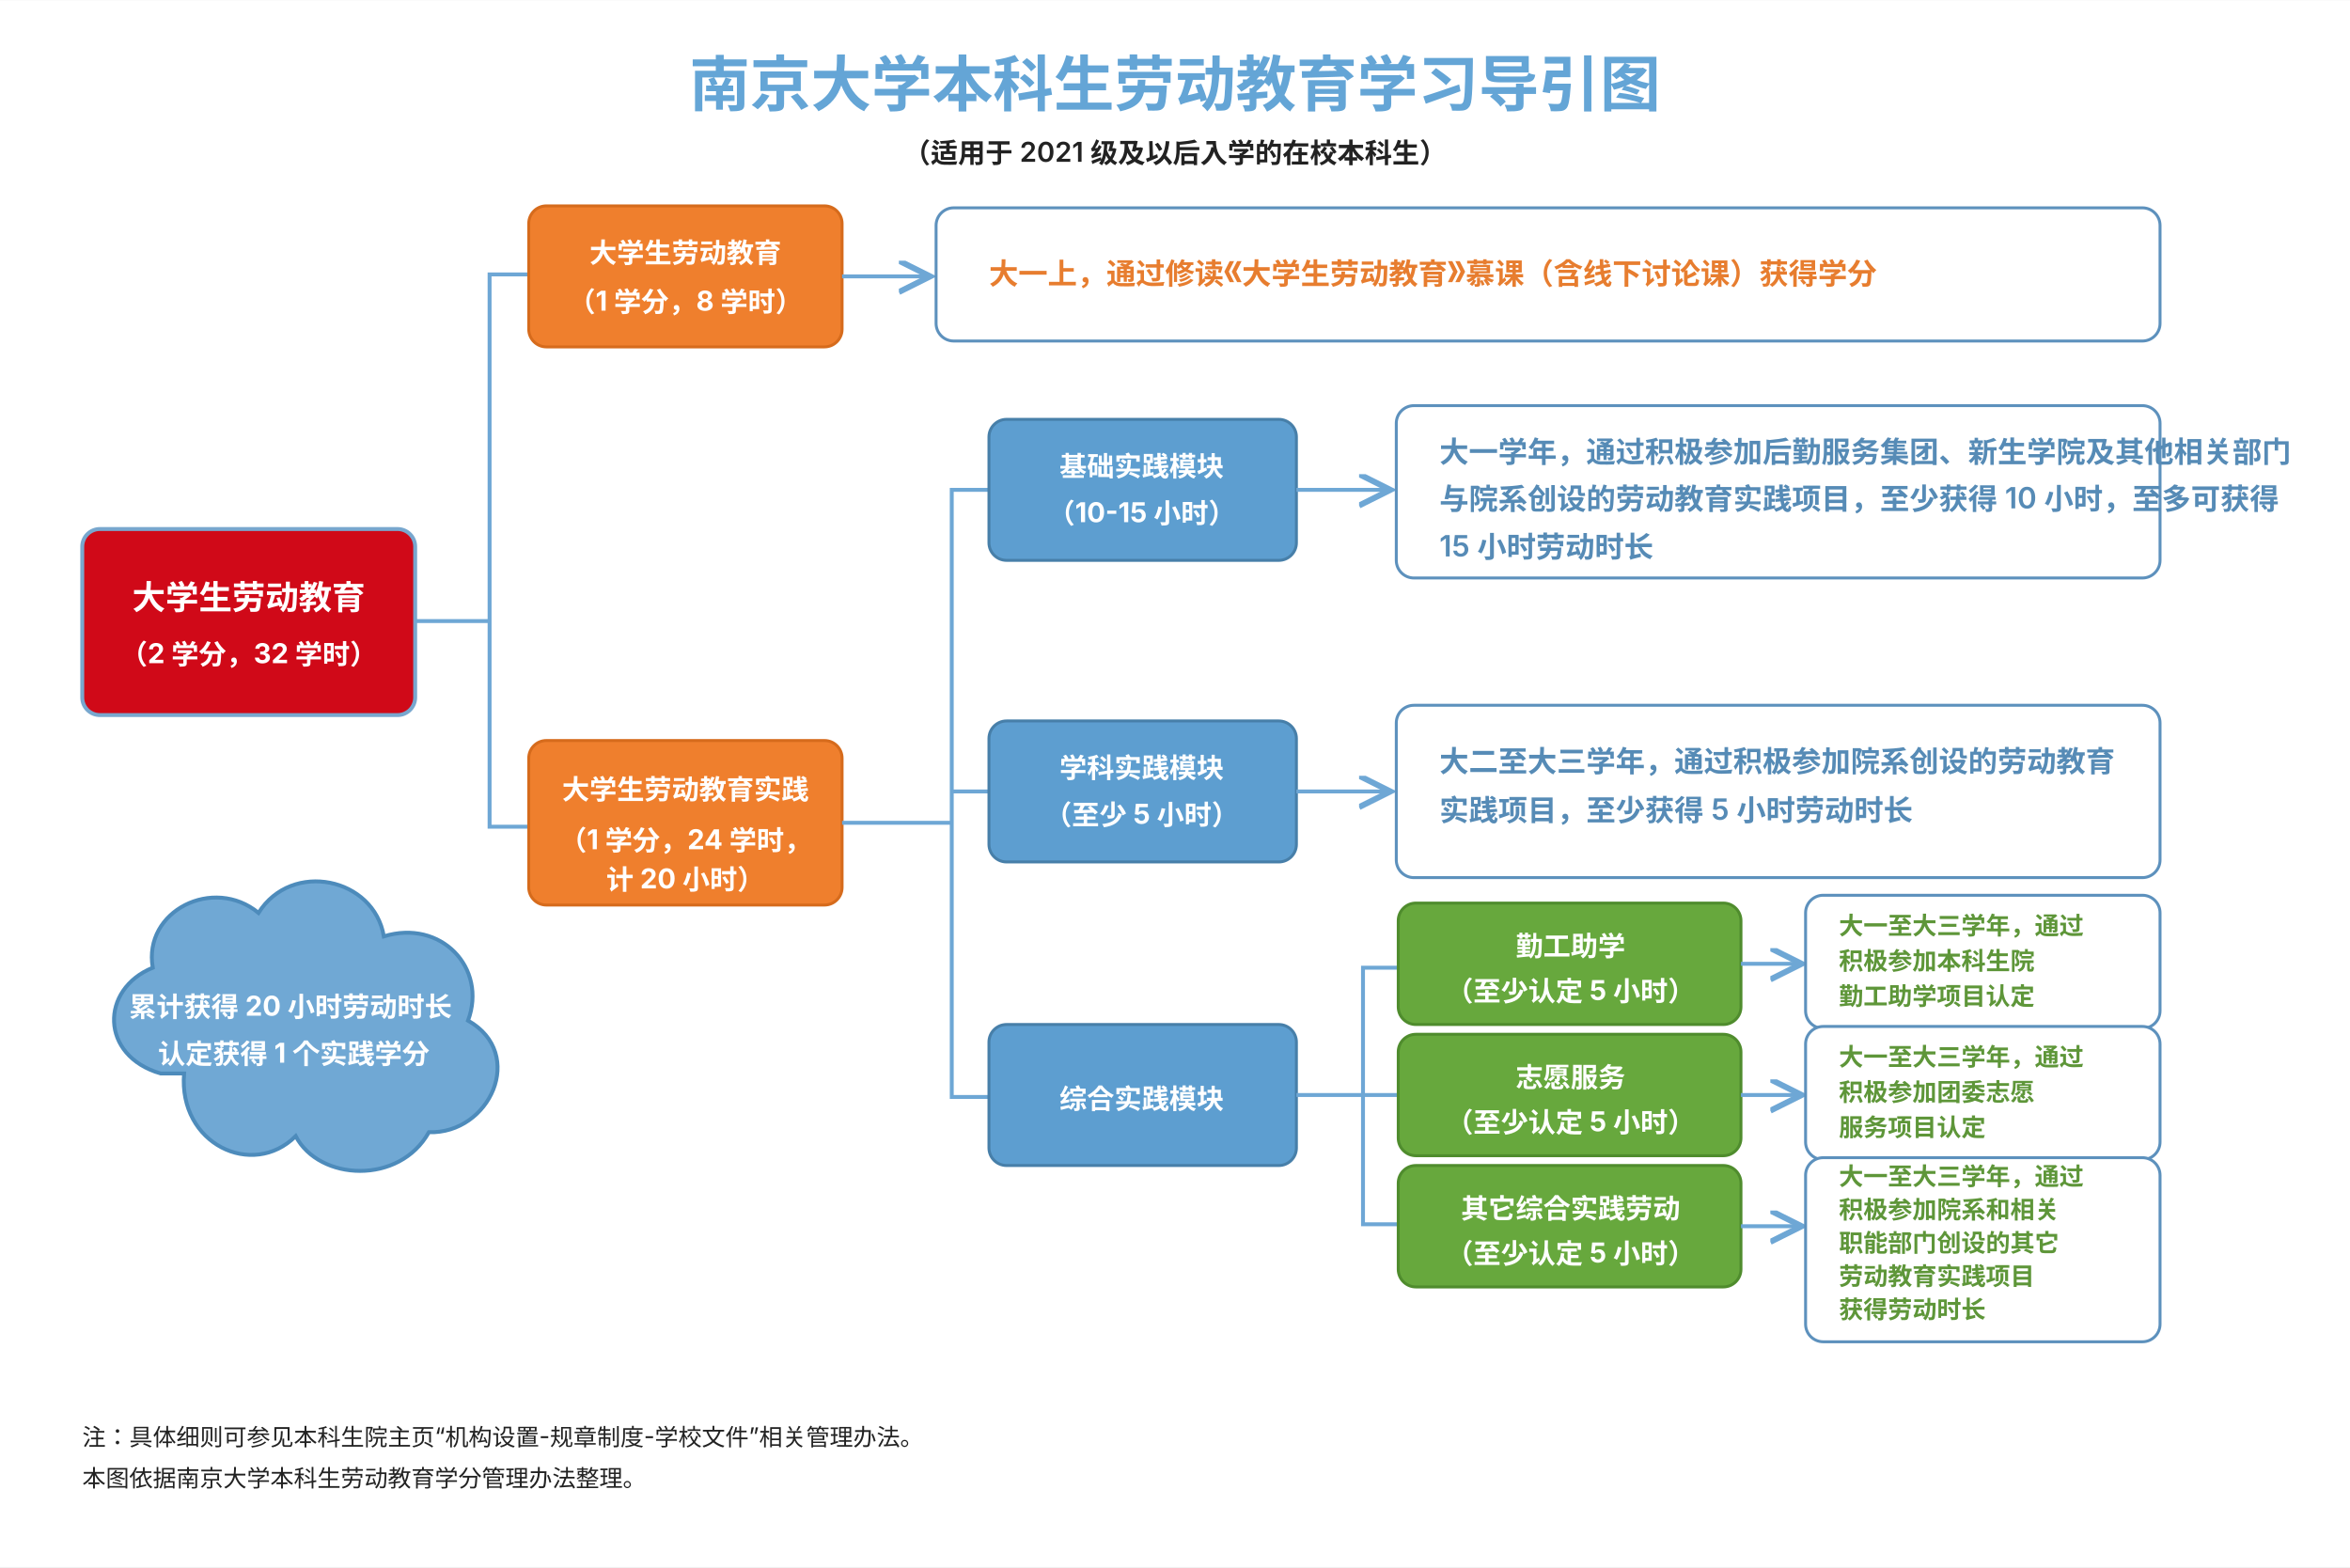
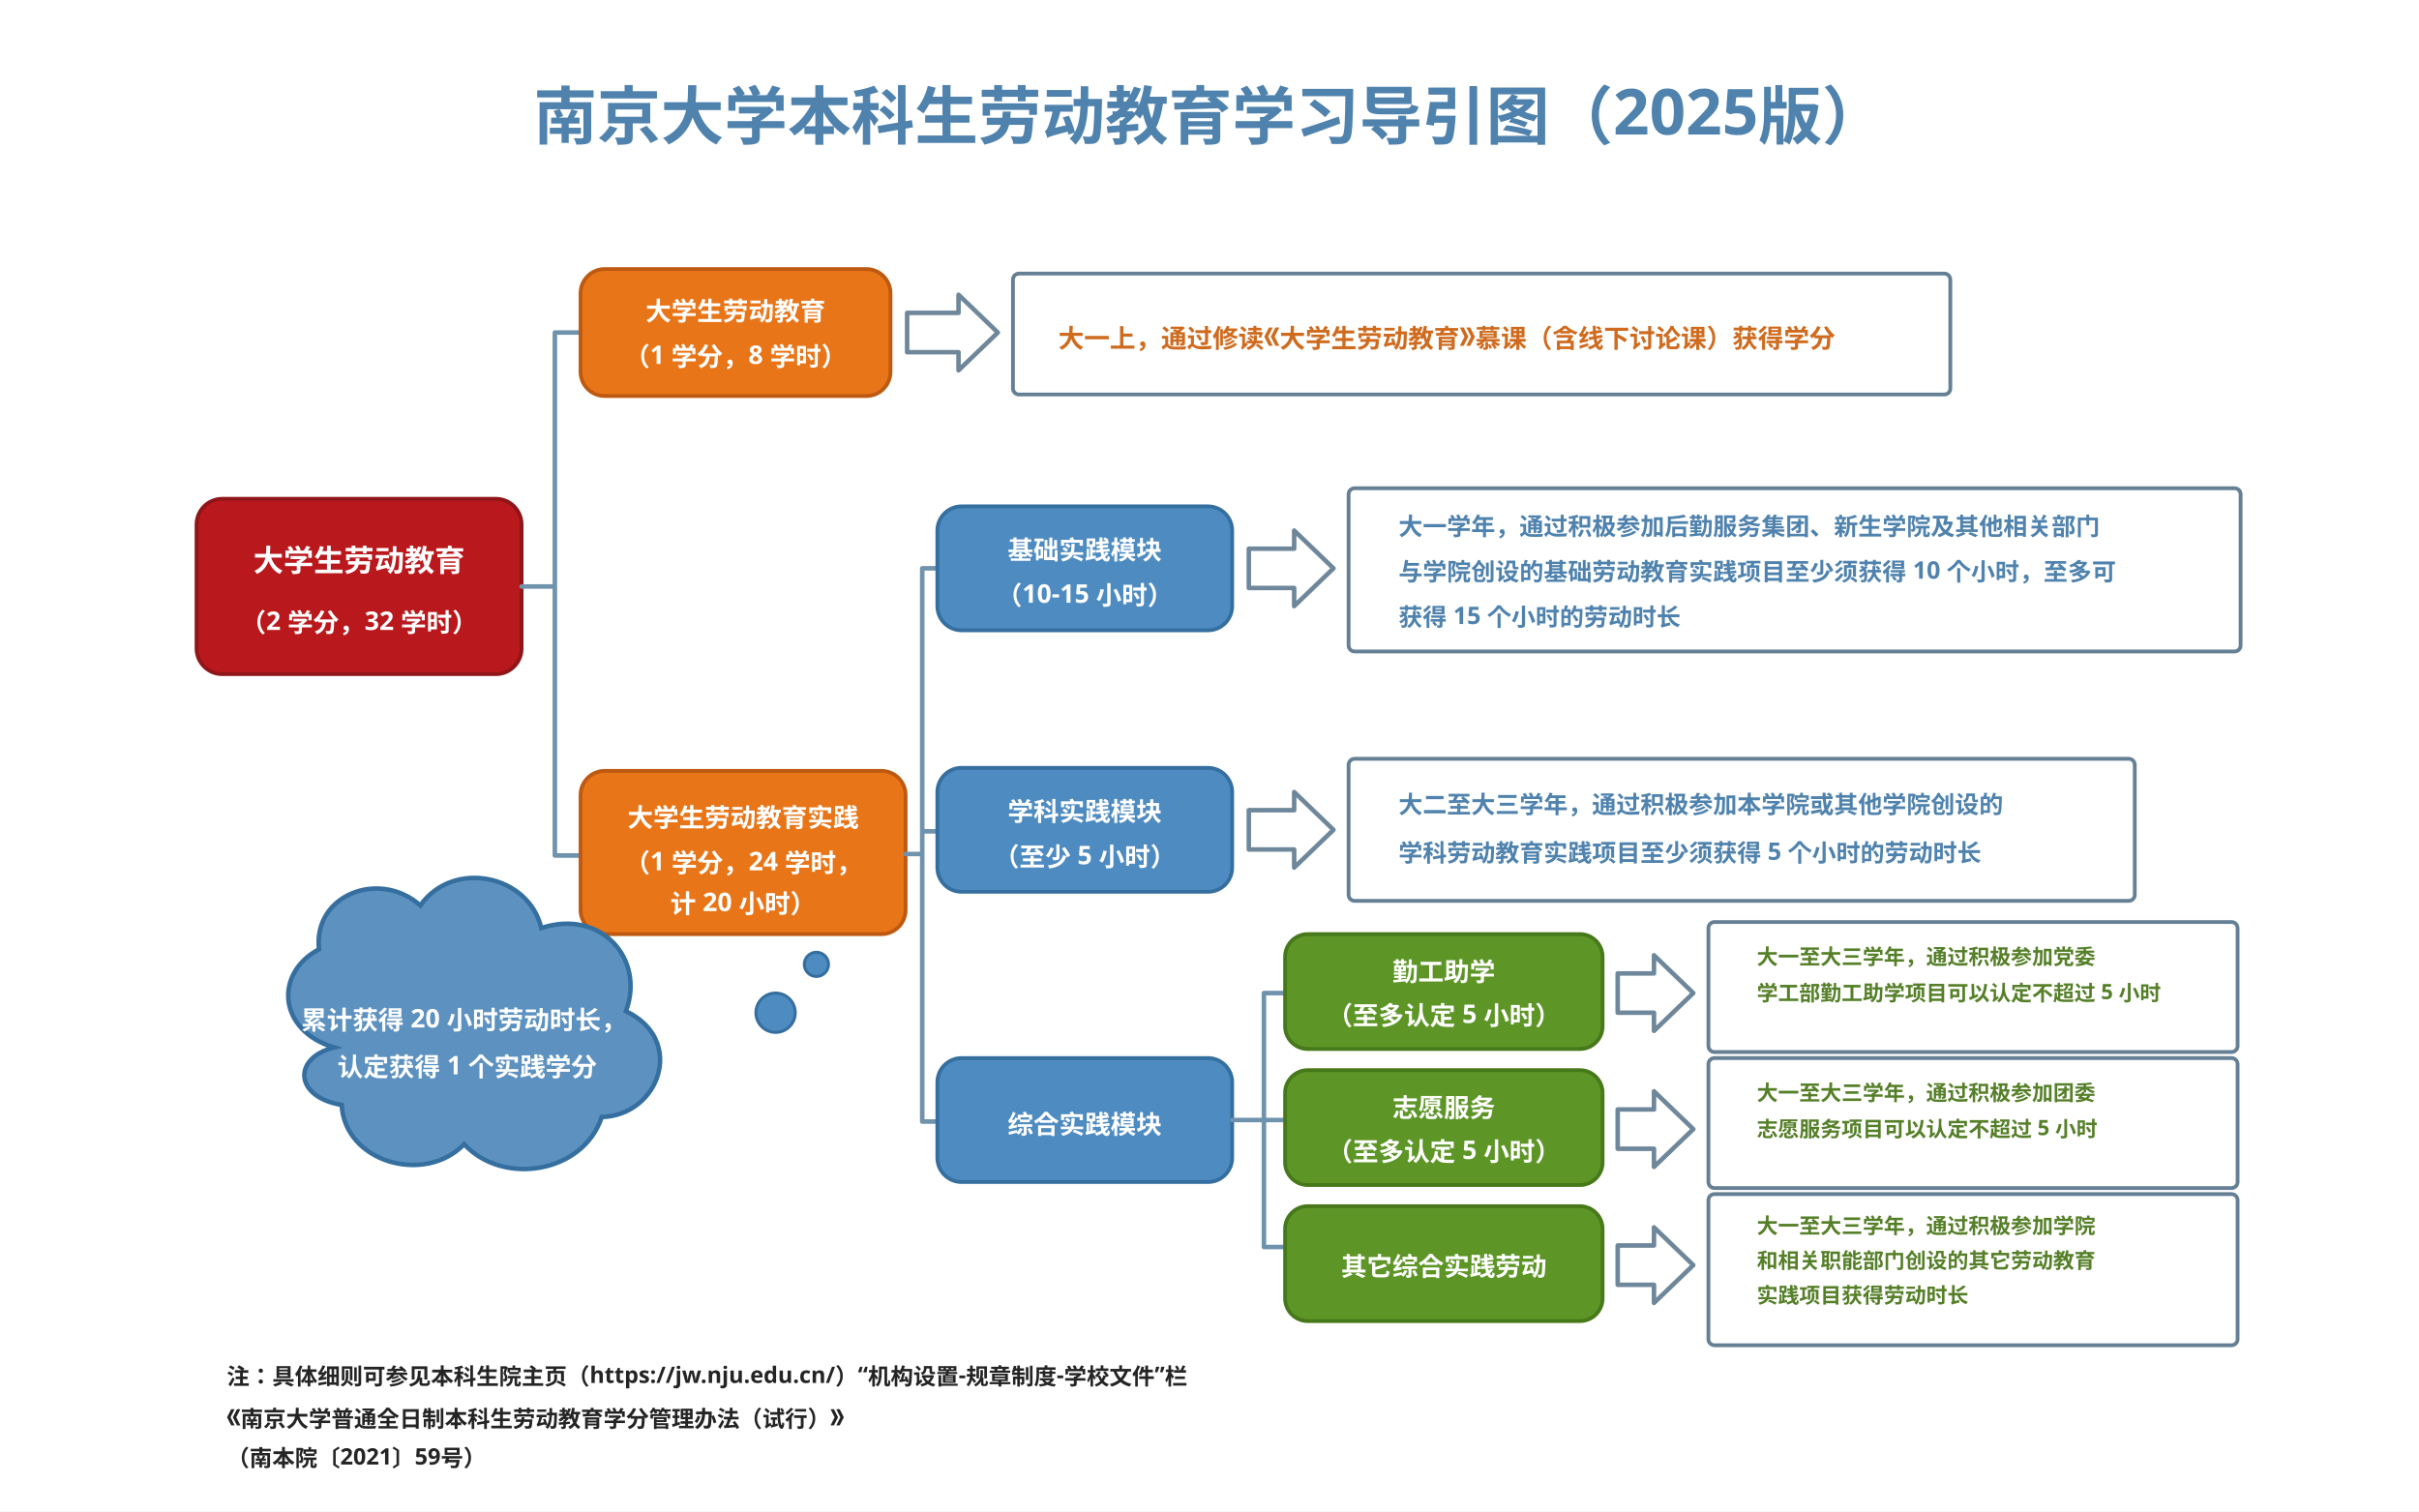
- <svg xmlns="http://www.w3.org/2000/svg" width="1600" height="1067" viewBox="0 0 1200 800" role="img" aria-labelledby="title desc">
-   <defs>
-     <marker id="arrow" markerWidth="10" markerHeight="10" refX="8" refY="4" orient="auto">
-       <path d="M0 0L8 4L0 8" fill="none" stroke="#6ea7d5" stroke-width="1.5" />
-     </marker>
-     <style>
-       text{font-family:-apple-system,BlinkMacSystemFont,"PingFang SC","Microsoft YaHei",sans-serif;letter-spacing:0}
-       .title{fill:#64a5d6;font-size:31px;font-weight:700}.sub{fill:#222;font-size:14px;font-weight:600}
-       .box{rx:9;stroke-width:1.5}.white{fill:#fff;stroke:#5d91bd}.orange{fill:#ef7f2d;stroke:#d66b1c}.blue{fill:#5d9ed0;stroke:#477fa9}.green{fill:#67a83d;stroke:#4f8c2d}.red{fill:#d00918;stroke:#78a7ce;stroke-width:2}
-       .wt{fill:#fff;font-size:17px;font-weight:700}.small{font-size:14px}.orangeText{fill:#e77d2f;font-size:15px;font-weight:600}.blueText{fill:#568bb6;font-size:15px;font-weight:600}.greenText{fill:#5e9639;font-size:12.5px;font-weight:600}
-       .line{fill:none;stroke:#6ea7d5;stroke-width:2}.arrow{fill:none;stroke:#6ea7d5;stroke-width:2;marker-end:url(#arrow)}
-     </style>
-   </defs>
-   <rect width="1200" height="800" fill="#fff" />
-   <text x="600" y="54" text-anchor="middle" class="title">南京大学本科生劳动教育学习导引图</text>
-   <text x="600" y="83" text-anchor="middle" class="sub">（适用于 2021 级及以后入学的在校本科生）</text>
-   <rect x="42" y="270" width="170" height="95" class="box red" />
-   <text x="127" y="311" text-anchor="middle" class="wt">大学生劳动教育</text>
-   <text x="127" y="339" text-anchor="middle" class="wt small">（2 学分，32 学时）</text>
-   <path d="M212 317H250V140H270M250 317V422H270" class="line" />
-   <rect x="270" y="105" width="160" height="72" class="box orange" />
-   <text x="350" y="134" text-anchor="middle" class="wt small">大学生劳动教育</text>
-   <text x="350" y="159" text-anchor="middle" class="wt small">（1 学分，8 学时）</text>
-   <path d="M430 141H475" class="arrow" />
-   <rect x="478" y="106" width="625" height="68" class="box white" />
-   <text x="505" y="145" class="orangeText">大一上，通过修读《大学生劳动教育》慕课（含线下讨论课）获得学分</text>
-   <rect x="270" y="378" width="160" height="84" class="box orange" />
-   <text x="350" y="408" text-anchor="middle" class="wt small">大学生劳动教育实践</text>
-   <text x="350" y="434" text-anchor="middle" class="wt small">（1 学分，24 学时，</text>
-   <text x="350" y="454" text-anchor="middle" class="wt small">计 20 小时）</text>
-   <path d="M430 420H486V250H505M486 420V404H505M486 420V560H505" class="line" />
-   <rect x="505" y="214" width="157" height="72" class="box blue" />
-   <text x="583" y="243" text-anchor="middle" class="wt small">基础实践模块</text>
-   <text x="583" y="267" text-anchor="middle" class="wt small">（10-15 小时）</text>
-   <path d="M662 250H710" class="arrow" />
-   <rect x="713" y="207" width="390" height="88" class="box white" />
-   <text x="735" y="236" class="blueText">
-     <tspan x="735" dy="0">大一学年，通过积极参加后勤服务集团、新生学院及其他相关部门</tspan>
-     <tspan x="735" dy="24">与院系创设的劳动教育实践项目，至少获得 10 小时，至多可获得</tspan>
-     <tspan x="735" dy="24">15 小时劳动时长</tspan>
+ <svg xmlns="http://www.w3.org/2000/svg" font-family="STKaiti, KaiTi, PingFang SC, Microsoft YaHei, sans-serif" width="1600" height="1000" viewBox="0 0 1600 1000" role="img" aria-labelledby="title desc">
+   <rect width="1600" height="1000" fill="#fff" />
+   <text x="800" y="92" text-anchor="middle" class="guide-title" fill="#4f82ad" font-size="42" font-weight="700" textLength="700" lengthAdjust="spacingAndGlyphs">南京大学本科生劳动教育学习导引图（2025版）</text>
+   <rect x="130" y="330" width="215" height="116" rx="17" class="module-box red-box" fill="#b9181c" stroke="#8f1519" stroke-width="2.5" />
+   <text x="237.5" y="378" text-anchor="middle" class="box-text" fill="#fff" font-size="20" font-weight="700" textLength="166" lengthAdjust="spacingAndGlyphs">大学生劳动教育</text>
+   <text x="237.5" y="418" text-anchor="middle" class="box-text-small" fill="#fff" font-size="17" font-weight="700" textLength="144" lengthAdjust="spacingAndGlyphs">（2 学分，32 学时）</text>
+   <path d="M345 388H367V220H384M367 388V566H384" class="branch" fill="none" stroke="#6f92ad" stroke-width="3" stroke-linecap="round" stroke-linejoin="round" />
+   <rect x="384" y="178" width="205" height="84" rx="16" class="module-box orange-box" fill="#e87518" stroke="#bd5911" stroke-width="2.5" />
+   <text x="486.5" y="212" text-anchor="middle" class="box-text-small" fill="#fff" font-size="17" font-weight="700" textLength="151" lengthAdjust="spacingAndGlyphs">大学生劳动教育</text>
+   <text x="486.5" y="242" text-anchor="middle" class="box-text-small" fill="#fff" font-size="17" font-weight="700" textLength="132" lengthAdjust="spacingAndGlyphs">（1 学分，8 学时）</text>
+   <path d="M600 207H634V195L660 220L634 245V233H600Z" class="outline-arrow" fill="#fff" stroke="#6f879a" stroke-width="3" stroke-linejoin="round" />
+   <rect x="670" y="181" width="620" height="80" rx="4" class="scroll-body" fill="#fff" stroke="#657f94" stroke-width="2.5" />
+   <text x="700" y="230" class="orange-copy" fill="#cf6b1e" font-size="17" font-weight="700" textLength="548" lengthAdjust="spacingAndGlyphs">大一上，通过修读《大学生劳动教育》慕课（含线下讨论课）获得学分</text>
+   <rect x="384" y="510" width="215" height="108" rx="16" class="module-box orange-box" fill="#e87518" stroke="#bd5911" stroke-width="2.5" />
+   <text x="491.5" y="547" text-anchor="middle" class="box-text-small" fill="#fff" font-size="17" font-weight="700" textLength="177" lengthAdjust="spacingAndGlyphs">大学生劳动教育实践</text>
+   <text x="491.5" y="577" text-anchor="middle" class="box-text-small" fill="#fff" font-size="17" font-weight="700" textLength="154" lengthAdjust="spacingAndGlyphs">（1 学分，24 学时，</text>
+   <text x="491.5" y="604" text-anchor="middle" class="box-text-small" fill="#fff" font-size="17" font-weight="700" textLength="82" lengthAdjust="spacingAndGlyphs">计 20 小时）</text>
+   <path d="M599 565H610V376H620M610 565V550H620M610 565V742H620" class="branch" fill="none" stroke="#6f92ad" stroke-width="3" stroke-linecap="round" stroke-linejoin="round" />
+   <rect x="620" y="335" width="195" height="82" rx="16" class="module-box blue-box" fill="#4e8bc1" stroke="#356f9f" stroke-width="2.5" />
+   <text x="717.5" y="370" text-anchor="middle" class="box-text-small" fill="#fff" font-size="17" font-weight="700" textLength="127" lengthAdjust="spacingAndGlyphs">基础实践模块</text>
+   <text x="717.5" y="400" text-anchor="middle" class="box-text-small" fill="#fff" font-size="17" font-weight="700" textLength="104" lengthAdjust="spacingAndGlyphs">（10-15 小时）</text>
+   <path d="M826 363H856V351L882 376L856 401V389H826Z" class="outline-arrow" fill="#fff" stroke="#6f879a" stroke-width="3" stroke-linejoin="round" />
+   <rect x="892" y="323" width="590" height="108" rx="4" class="scroll-body" fill="#fff" stroke="#657f94" stroke-width="2.5" />
+   <text x="925" y="354" class="blue-copy" fill="#4f82ad" font-size="16" font-weight="700">
+     <tspan x="925" textLength="486" lengthAdjust="spacingAndGlyphs">大一学年，通过积极参加后勤服务集团、新生学院及其他相关部门</tspan>
+     <tspan x="925" dy="30" textLength="498" lengthAdjust="spacingAndGlyphs">与学院创设的基础劳动教育实践项目至少须获得 10 个小时，至多可</tspan>
+     <tspan x="925" dy="30" textLength="218" lengthAdjust="spacingAndGlyphs">获得 15 个小时的劳动时长</tspan>
  </text>
-   <rect x="505" y="368" width="157" height="72" class="box blue" />
-   <text x="583" y="397" text-anchor="middle" class="wt small">学科实践模块</text>
-   <text x="583" y="421" text-anchor="middle" class="wt small">（至少 5 小时）</text>
-   <path d="M662 404H710" class="arrow" />
-   <rect x="713" y="360" width="390" height="88" class="box white" />
-   <text x="735" y="394" class="blueText">
-     <tspan x="735" dy="0">大二至大三学年，通过积极参加院系创设的劳动教育</tspan>
-     <tspan x="735" dy="25">实践项目，至少获得 5 小时劳动时长</tspan>
+   <rect x="620" y="508" width="195" height="82" rx="16" class="module-box blue-box" fill="#4e8bc1" stroke="#356f9f" stroke-width="2.5" />
+   <text x="717.5" y="543" text-anchor="middle" class="box-text-small" fill="#fff" font-size="17" font-weight="700" textLength="127" lengthAdjust="spacingAndGlyphs">学科实践模块</text>
+   <text x="717.5" y="573" text-anchor="middle" class="box-text-small" fill="#fff" font-size="17" font-weight="700" textLength="108" lengthAdjust="spacingAndGlyphs">（至少 5 小时）</text>
+   <path d="M826 536H856V524L882 549L856 574V562H826Z" class="outline-arrow" fill="#fff" stroke="#6f879a" stroke-width="3" stroke-linejoin="round" />
+   <rect x="892" y="502" width="520" height="94" rx="4" class="scroll-body" fill="#fff" stroke="#657f94" stroke-width="2.5" />
+   <text x="925" y="538" class="blue-copy" fill="#4f82ad" font-size="16" font-weight="700">
+     <tspan x="925" textLength="430" lengthAdjust="spacingAndGlyphs">大二至大三学年，通过积极参加本学院或其他学院创设的</tspan>
+     <tspan x="925" dy="32" textLength="394" lengthAdjust="spacingAndGlyphs">学科劳动教育实践项目至少须获得 5 个小时的劳动时长</tspan>
  </text>
-   <rect x="505" y="523" width="157" height="72" class="box blue" />
-   <text x="583" y="566" text-anchor="middle" class="wt small">综合实践模块</text>
-   <path d="M662 559H696V494H714M696 559H714M696 559V625H714" class="line" />
-   <rect x="714" y="461" width="175" height="62" class="box green" />
-   <text x="802" y="488" text-anchor="middle" class="wt small">勤工助学</text>
-   <text x="802" y="511" text-anchor="middle" class="wt small">（至少认定 5 小时）</text>
-   <rect x="714" y="528" width="175" height="62" class="box green" />
-   <text x="802" y="555" text-anchor="middle" class="wt small">志愿服务</text>
-   <text x="802" y="578" text-anchor="middle" class="wt small">（至少认定 5 小时）</text>
-   <rect x="714" y="595" width="175" height="62" class="box green" />
-   <text x="802" y="622" text-anchor="middle" class="wt small">其它综合实践劳动</text>
-   <text x="802" y="645" text-anchor="middle" class="wt small">（至少认定 5 小时）</text>
-   <path d="M889 492H920" class="arrow" />
-   <path d="M889 559H920" class="arrow" />
-   <path d="M889 626H920" class="arrow" />
-   <rect x="922" y="457" width="181" height="68" class="box white" />
-   <text x="939" y="477" class="greenText">
-     <tspan x="939">大一至大三学年，通过</tspan>
-     <tspan x="939" dy="18">积极参加本科生院</tspan>
-     <tspan x="939" dy="18">勤工助学项目认定</tspan>
+   <rect x="620" y="700" width="195" height="82" rx="16" class="module-box blue-box" fill="#4e8bc1" stroke="#356f9f" stroke-width="2.5" />
+   <text x="717.5" y="750" text-anchor="middle" class="box-text-small" fill="#fff" font-size="17" font-weight="700" textLength="128" lengthAdjust="spacingAndGlyphs">综合实践模块</text>
+   <path d="M815 741H836V657H850M836 741H850M836 741V825H850" class="branch" fill="none" stroke="#6f92ad" stroke-width="3" stroke-linecap="round" stroke-linejoin="round" />
+   <rect x="850" y="618" width="210" height="76" rx="15" class="module-box green-box" fill="#5d9627" stroke="#47781a" stroke-width="2.5" />
+   <text x="955" y="649" text-anchor="middle" class="box-text-small" fill="#fff" font-size="17" font-weight="700" textLength="82" lengthAdjust="spacingAndGlyphs">勤工助学</text>
+   <text x="955" y="678" text-anchor="middle" class="box-text-small" fill="#fff" font-size="17" font-weight="700" textLength="130" lengthAdjust="spacingAndGlyphs">（至多认定 5 小时）</text>
+   <path d="M1070 644H1094V632L1120 657L1094 682V670H1070Z" class="outline-arrow" fill="#fff" stroke="#6f879a" stroke-width="3" stroke-linejoin="round" />
+   <rect x="850" y="708" width="210" height="76" rx="15" class="module-box green-box" fill="#5d9627" stroke="#47781a" stroke-width="2.5" />
+   <text x="955" y="739" text-anchor="middle" class="box-text-small" fill="#fff" font-size="17" font-weight="700" textLength="82" lengthAdjust="spacingAndGlyphs">志愿服务</text>
+   <text x="955" y="768" text-anchor="middle" class="box-text-small" fill="#fff" font-size="17" font-weight="700" textLength="130" lengthAdjust="spacingAndGlyphs">（至多认定 5 小时）</text>
+   <path d="M1070 734H1094V722L1120 747L1094 772V760H1070Z" class="outline-arrow" fill="#fff" stroke="#6f879a" stroke-width="3" stroke-linejoin="round" />
+   <rect x="850" y="798" width="210" height="76" rx="15" class="module-box green-box" fill="#5d9627" stroke="#47781a" stroke-width="2.5" />
+   <text x="955" y="844" text-anchor="middle" class="box-text-small" fill="#fff" font-size="17" font-weight="700" textLength="160" lengthAdjust="spacingAndGlyphs">其它综合实践劳动</text>
+   <path d="M1070 824H1094V812L1120 837L1094 862V850H1070Z" class="outline-arrow" fill="#fff" stroke="#6f879a" stroke-width="3" stroke-linejoin="round" />
+   <g>
+     <rect x="1130" y="610" width="350" height="86" rx="4" class="scroll-body" fill="#fff" stroke="#657f94" stroke-width="2.5" />
+     <text x="1162" y="638" class="green-copy" fill="#557f28" font-size="14" font-weight="700">
+       <tspan x="1162" textLength="254" lengthAdjust="spacingAndGlyphs">大一至大三学年，通过积极参加党委</tspan>
+       <tspan x="1162" dy="24" textLength="268" lengthAdjust="spacingAndGlyphs">学工部勤工助学项目可以认定不超过 5 小时</tspan>
+     </text>
+   </g>
+   <g>
+     <rect x="1130" y="700" width="350" height="86" rx="4" class="scroll-body" fill="#fff" stroke="#657f94" stroke-width="2.5" />
+     <text x="1162" y="728" class="green-copy" fill="#557f28" font-size="14" font-weight="700">
+       <tspan x="1162" textLength="244" lengthAdjust="spacingAndGlyphs">大一至大三学年，通过积极参加团委</tspan>
+       <tspan x="1162" dy="24" textLength="256" lengthAdjust="spacingAndGlyphs">志愿服务项目可以认定不超过 5 小时</tspan>
+     </text>
+   </g>
+   <g>
+     <rect x="1130" y="790" width="350" height="100" rx="4" class="scroll-body" fill="#fff" stroke="#657f94" stroke-width="2.5" />
+     <text x="1162" y="816" class="green-copy" fill="#557f28" font-size="14" font-weight="700">
+       <tspan x="1162" textLength="266" lengthAdjust="spacingAndGlyphs">大一至大三学年，通过积极参加学院</tspan>
+       <tspan x="1162" dy="23" textLength="270" lengthAdjust="spacingAndGlyphs">和相关职能部门创设的其它劳动教育</tspan>
+       <tspan x="1162" dy="23" textLength="212" lengthAdjust="spacingAndGlyphs">实践项目获得劳动时长</tspan>
+     </text>
+   </g>
+   <circle cx="540" cy="638" r="8" fill="#4e8bc1" stroke="#356f9f" stroke-width="2" />
+   <circle cx="513" cy="670" r="13" fill="#4e8bc1" stroke="#356f9f" stroke-width="2" />
+   <path d="M221 693C184 682 181 644 211 628C207 592 251 575 278 599C300 568 350 579 358 614C397 601 427 634 414 669C454 688 436 738 398 739C386 776 333 785 307 757C281 784 228 769 226 731C195 726 193 700 221 693Z" fill="#5c91c0" stroke="#356f9f" stroke-width="3" />
+   <text x="309" y="681" text-anchor="middle" class="box-text-small" fill="#fff" font-size="17" font-weight="700">
+     <tspan x="309" textLength="190" lengthAdjust="spacingAndGlyphs">累计获得 20 小时劳动时长，</tspan>
+     <tspan x="309" dy="31" textLength="158" lengthAdjust="spacingAndGlyphs">认定获得 1 个实践学分</tspan>
  </text>
-   <rect x="922" y="524" width="181" height="68" class="box white" />
-   <text x="939" y="544" class="greenText">
-     <tspan x="939">大一至大三学年，通过</tspan>
-     <tspan x="939" dy="18">积极参加团委志愿</tspan>
-     <tspan x="939" dy="18">服务项目认定</tspan>
-   </text>
-   <rect x="922" y="591" width="181" height="94" class="box white" />
-   <text x="939" y="605" class="greenText">
-     <tspan x="939">大一至大三学年，通过</tspan>
-     <tspan x="939" dy="17">积极参加院系和相关</tspan>
-     <tspan x="939" dy="17">职能部门创设的其它</tspan>
-     <tspan x="939" dy="17">劳动教育实践项目</tspan>
-     <tspan x="939" dy="17">获得劳动时长</tspan>
-   </text>
-   <path d="M82 548c-31-9-31-43-4-54-5-29 31-47 54-28 17-27 59-18 64 12 29-9 53 16 43 43 30 17 11 58-20 57-15 27-56 25-68 2-22 22-60 4-57-32z" fill="#70a8d4" stroke="#4d8bbb" stroke-width="2" />
-   <text x="150" y="519" text-anchor="middle" class="wt small">
-     <tspan x="150">累计获得 20 小时劳动时长</tspan>
-     <tspan x="150" dy="24">认定获得 1 个实践学分</tspan>
-   </text>
-   <text x="42" y="738" font-size="12" fill="#222">
-     <tspan x="42">注：具体细则可参见本科生院主页“机构设置-规章制度-学校文件”相关管理办法。</tspan>
-     <tspan x="42" dy="21">本图依据南京大学本科生劳动教育学分管理办法整理。</tspan>
+   <text x="150" y="916" class="note" fill="#242424" font-size="15" font-weight="700">
+     <tspan x="150" textLength="790" lengthAdjust="spacingAndGlyphs">注：具体细则可参见本科生院主页（https://jw.nju.edu.cn/）“机构设置-规章制度-学校文件”栏</tspan>
+     <tspan x="150" dy="27" textLength="690" lengthAdjust="spacingAndGlyphs">《南京大学普通全日制本科生劳动教育学分管理办法（试行）》</tspan>
+     <tspan x="150" dy="27" textLength="220" lengthAdjust="spacingAndGlyphs">（南本院〔2021〕59号）</tspan>
  </text>
</svg>
